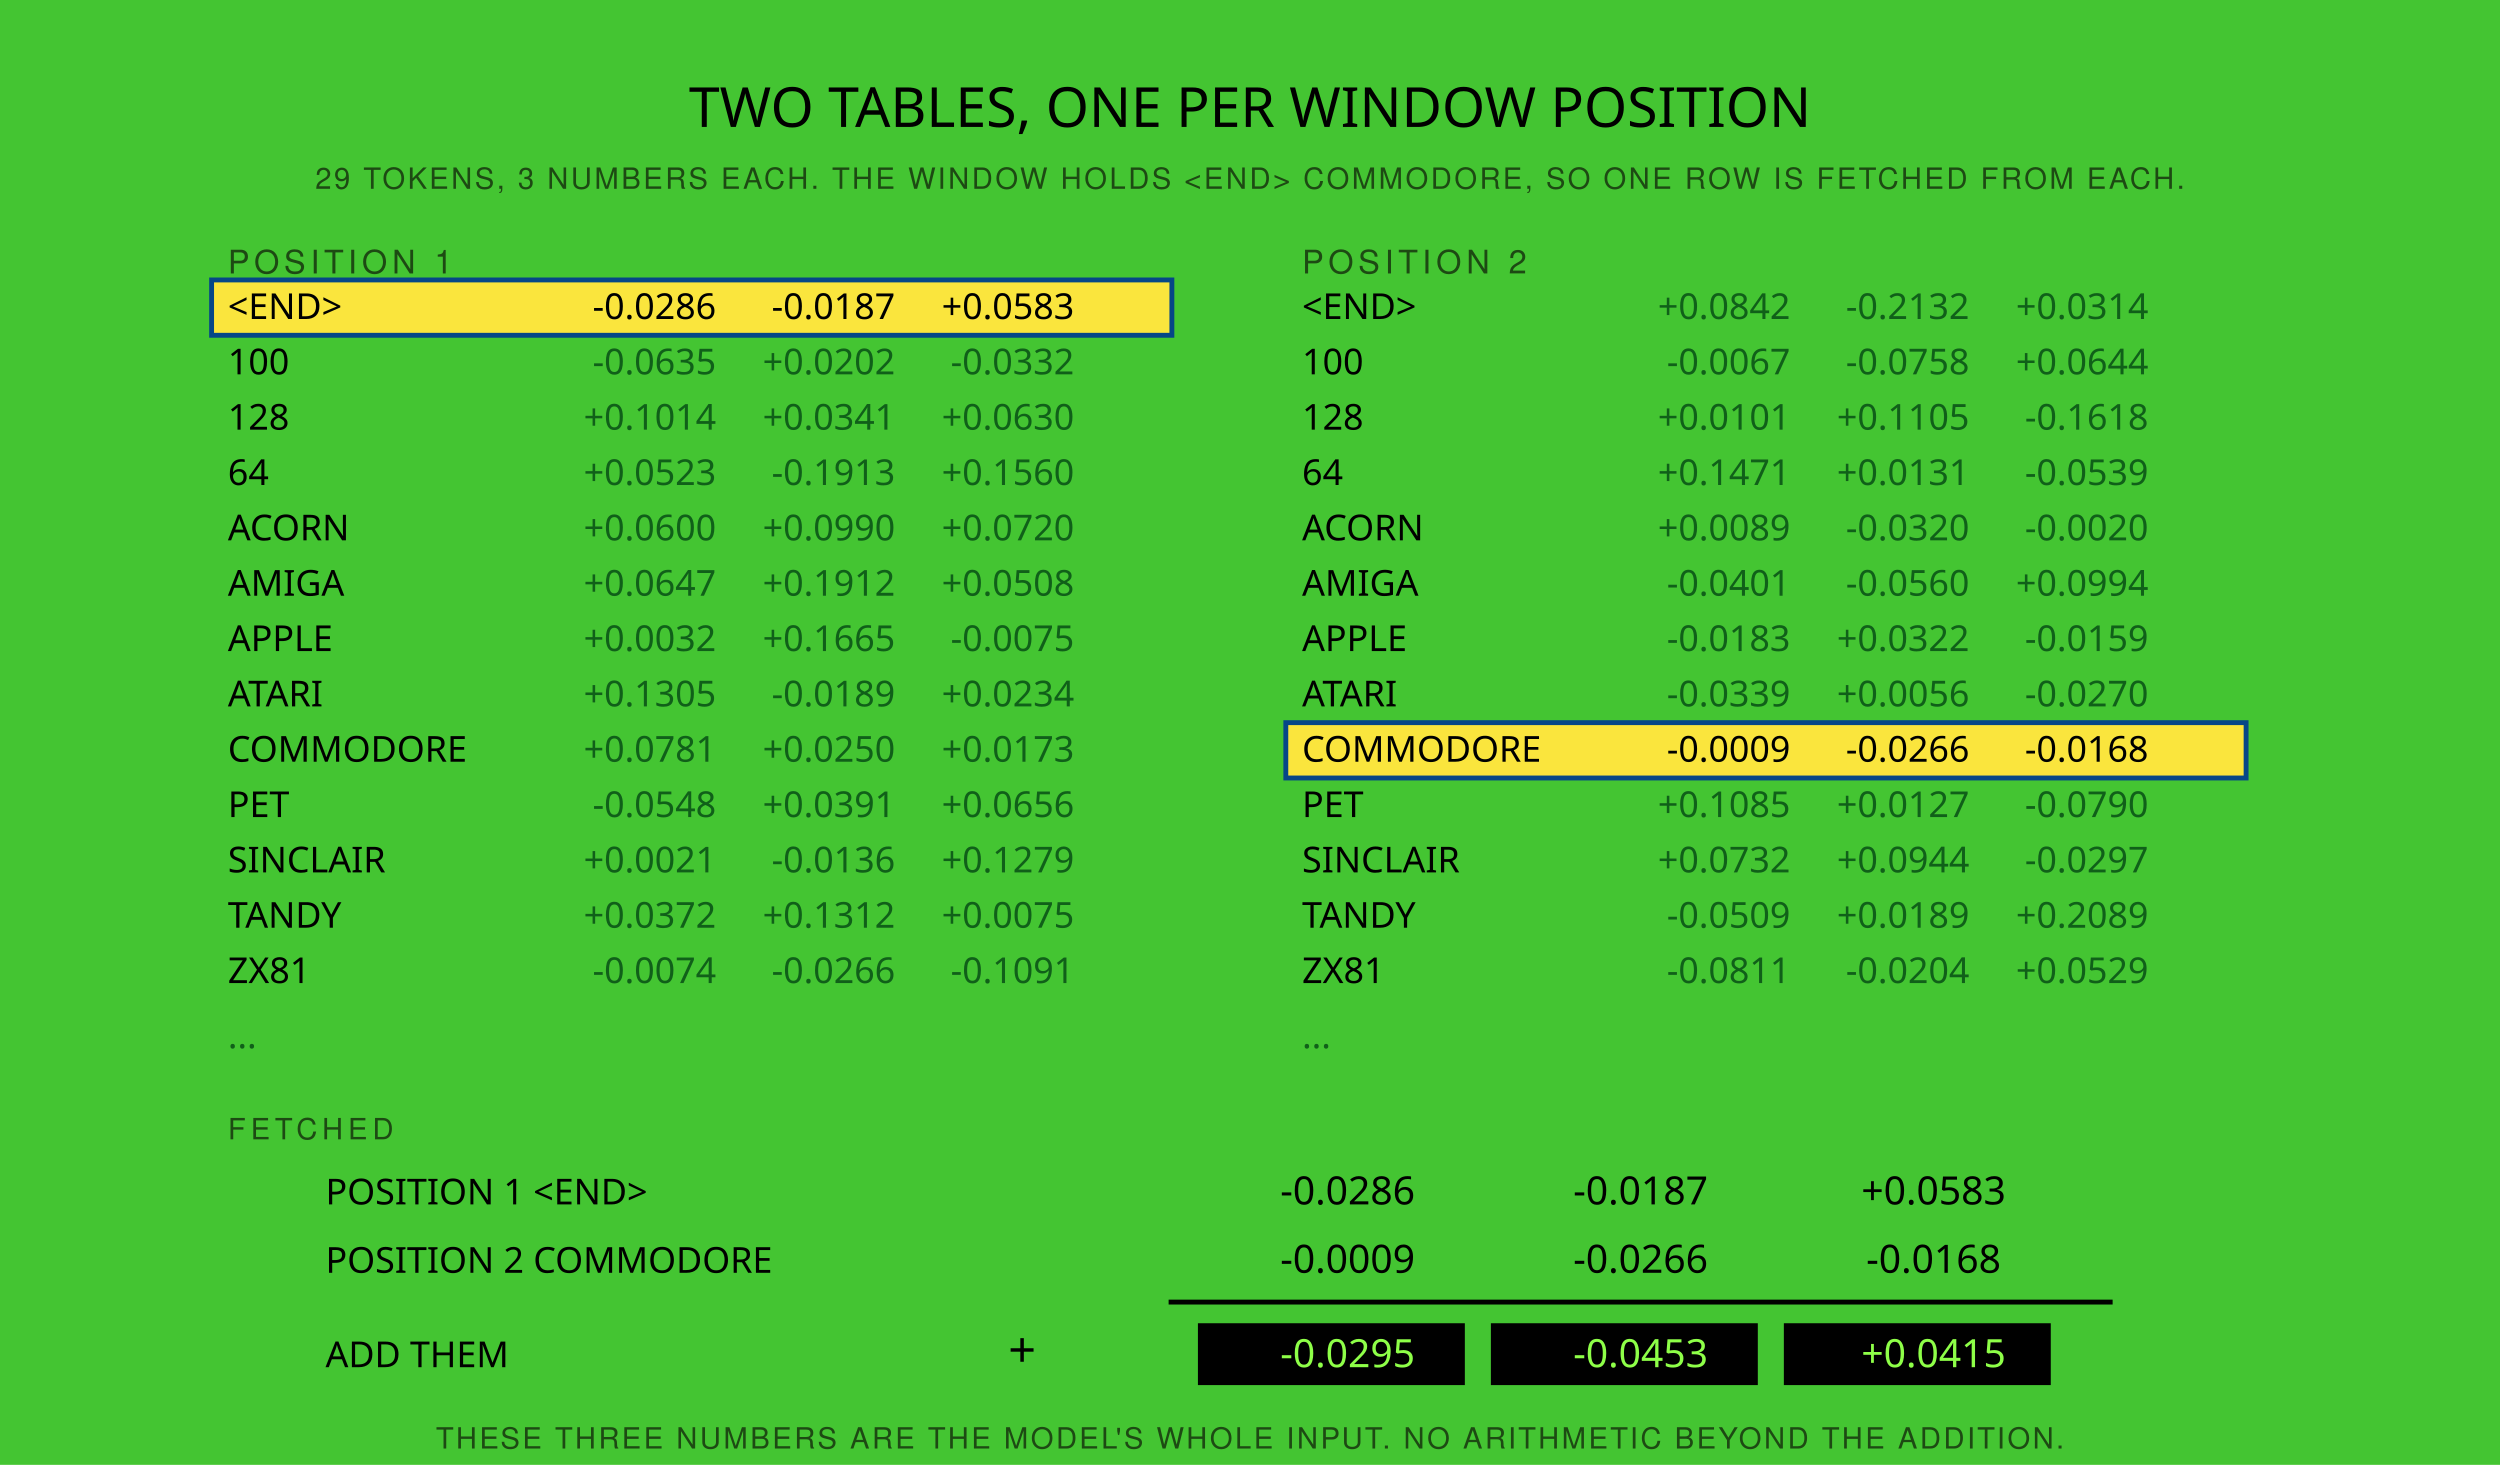
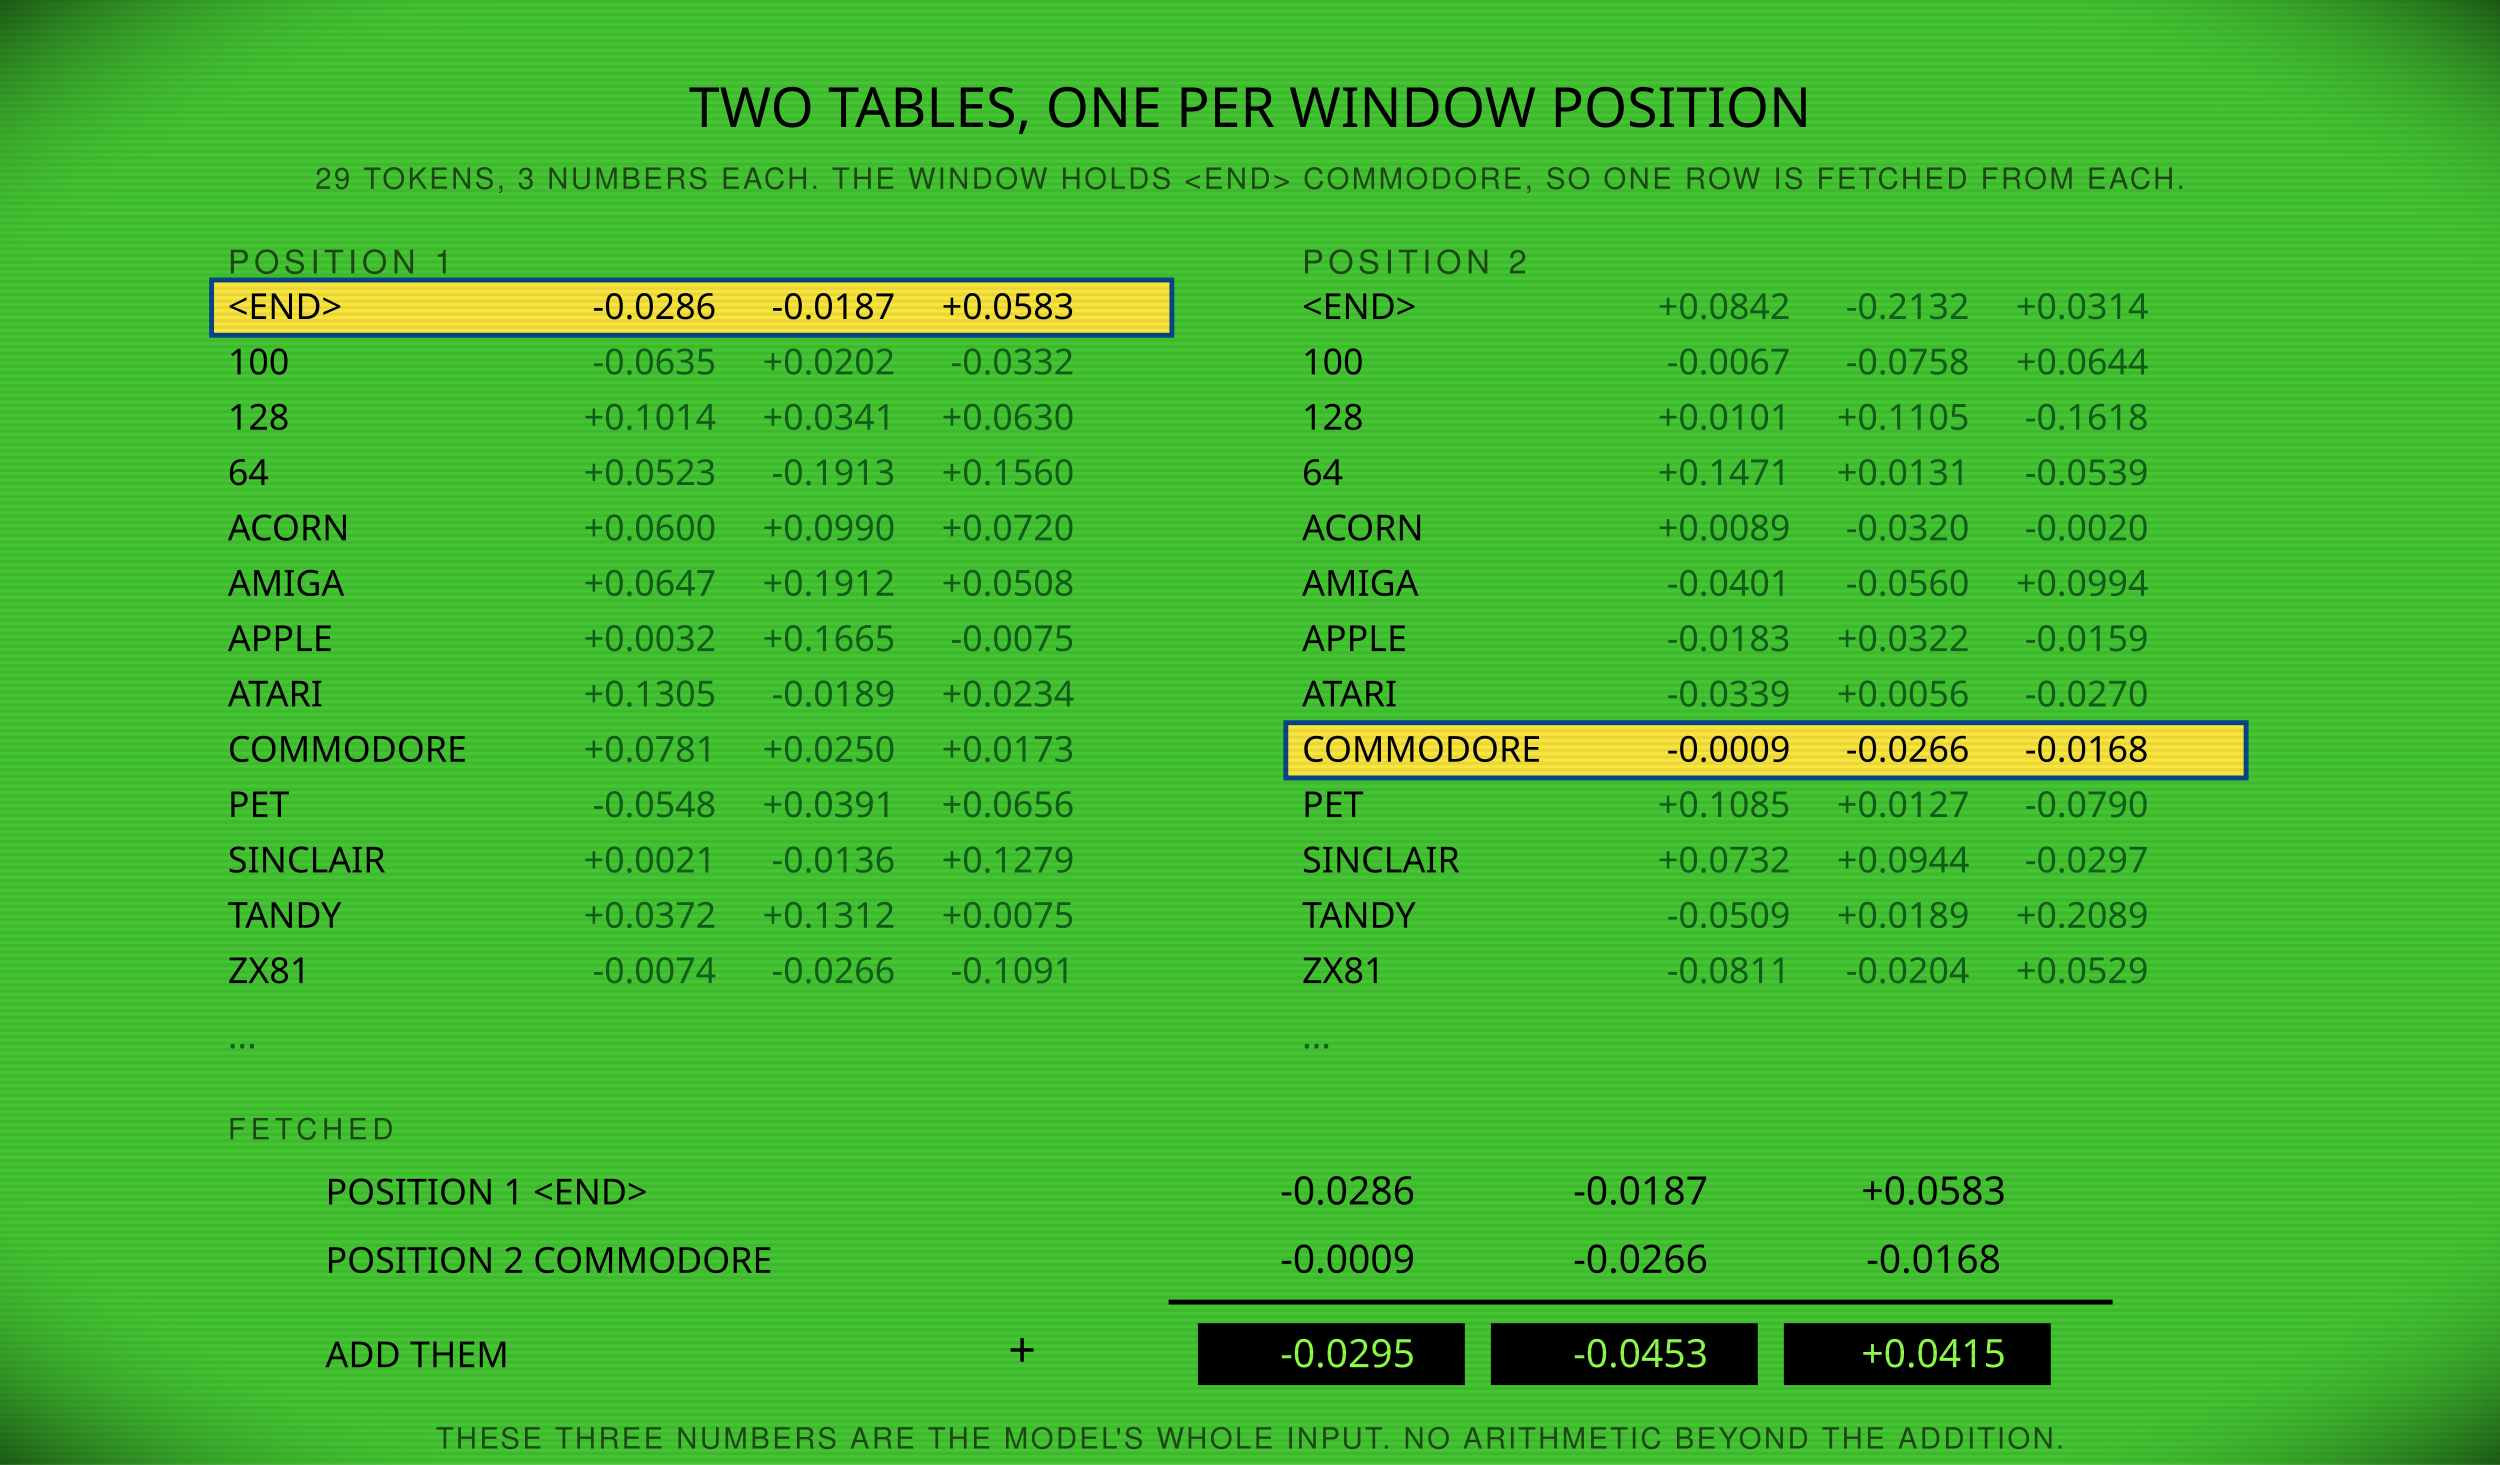
<svg xmlns="http://www.w3.org/2000/svg" width="1536" height="900" viewBox="0 0 1536 900">
+   <defs>
+     <pattern id="scan" width="4" height="4" patternUnits="userSpaceOnUse">
+       <rect width="4" height="2" fill="#000" fill-opacity="0.07" />
+     </pattern>
+     <radialGradient id="vig" cx="50%" cy="50%" r="72%">
+       <stop offset="80%" stop-color="#44C532" stop-opacity="0" />
+       <stop offset="100%" stop-color="#0a2a08" stop-opacity="0.85" />
+     </radialGradient>
+   </defs>
  <rect width="1536" height="900" fill="#44C532" />
  <text x="768.0" y="78" font-family="Hot CoCo" font-size="34" fill="#000000" text-anchor="middle" letter-spacing="0" font-weight="normal">TWO TABLES, ONE PER WINDOW POSITION</text>
  <text x="768.0" y="116" font-family="Helvetica Neue, Helvetica, Arial, sans-serif" font-size="18" fill="#1D4A13" text-anchor="middle" letter-spacing="1.5" font-weight="normal">29 TOKENS, 3 NUMBERS EACH. THE WINDOW HOLDS &lt;END&gt; COMMODORE, SO ONE ROW IS FETCHED FROM EACH.</text>
  <text x="140" y="168" font-family="Helvetica Neue, Helvetica, Arial, sans-serif" font-size="20" fill="#1D4A13" text-anchor="start" letter-spacing="3" font-weight="normal">POSITION 1</text>
  <rect x="130" y="172" width="590" height="34" fill="#FAE53D" stroke="#064787" stroke-width="3" />
  <text x="140" y="196" font-family="Hot CoCo" font-size="22" fill="#000000" text-anchor="start" letter-spacing="0" font-weight="normal">&lt;END&gt;</text>
  <text x="440" y="196" font-family="Hot CoCo" font-size="22" fill="#000000" text-anchor="end" letter-spacing="0" font-weight="normal">-0.0286</text>
  <text x="550" y="196" font-family="Hot CoCo" font-size="22" fill="#000000" text-anchor="end" letter-spacing="0" font-weight="normal">-0.0187</text>
  <text x="660" y="196" font-family="Hot CoCo" font-size="22" fill="#000000" text-anchor="end" letter-spacing="0" font-weight="normal">+0.0583</text>
  <text x="140" y="230" font-family="Hot CoCo" font-size="22" fill="#000000" text-anchor="start" letter-spacing="0" font-weight="normal">100</text>
  <text x="440" y="230" font-family="Hot CoCo" font-size="22" fill="#106019" text-anchor="end" letter-spacing="0" font-weight="normal">-0.0635</text>
  <text x="550" y="230" font-family="Hot CoCo" font-size="22" fill="#106019" text-anchor="end" letter-spacing="0" font-weight="normal">+0.0202</text>
  <text x="660" y="230" font-family="Hot CoCo" font-size="22" fill="#106019" text-anchor="end" letter-spacing="0" font-weight="normal">-0.0332</text>
  <text x="140" y="264" font-family="Hot CoCo" font-size="22" fill="#000000" text-anchor="start" letter-spacing="0" font-weight="normal">128</text>
  <text x="440" y="264" font-family="Hot CoCo" font-size="22" fill="#106019" text-anchor="end" letter-spacing="0" font-weight="normal">+0.1014</text>
  <text x="550" y="264" font-family="Hot CoCo" font-size="22" fill="#106019" text-anchor="end" letter-spacing="0" font-weight="normal">+0.0341</text>
  <text x="660" y="264" font-family="Hot CoCo" font-size="22" fill="#106019" text-anchor="end" letter-spacing="0" font-weight="normal">+0.0630</text>
  <text x="140" y="298" font-family="Hot CoCo" font-size="22" fill="#000000" text-anchor="start" letter-spacing="0" font-weight="normal">64</text>
  <text x="440" y="298" font-family="Hot CoCo" font-size="22" fill="#106019" text-anchor="end" letter-spacing="0" font-weight="normal">+0.0523</text>
  <text x="550" y="298" font-family="Hot CoCo" font-size="22" fill="#106019" text-anchor="end" letter-spacing="0" font-weight="normal">-0.1913</text>
  <text x="660" y="298" font-family="Hot CoCo" font-size="22" fill="#106019" text-anchor="end" letter-spacing="0" font-weight="normal">+0.1560</text>
  <text x="140" y="332" font-family="Hot CoCo" font-size="22" fill="#000000" text-anchor="start" letter-spacing="0" font-weight="normal">ACORN</text>
  <text x="440" y="332" font-family="Hot CoCo" font-size="22" fill="#106019" text-anchor="end" letter-spacing="0" font-weight="normal">+0.0600</text>
  <text x="550" y="332" font-family="Hot CoCo" font-size="22" fill="#106019" text-anchor="end" letter-spacing="0" font-weight="normal">+0.0990</text>
  <text x="660" y="332" font-family="Hot CoCo" font-size="22" fill="#106019" text-anchor="end" letter-spacing="0" font-weight="normal">+0.0720</text>
  <text x="140" y="366" font-family="Hot CoCo" font-size="22" fill="#000000" text-anchor="start" letter-spacing="0" font-weight="normal">AMIGA</text>
  <text x="440" y="366" font-family="Hot CoCo" font-size="22" fill="#106019" text-anchor="end" letter-spacing="0" font-weight="normal">+0.0647</text>
  <text x="550" y="366" font-family="Hot CoCo" font-size="22" fill="#106019" text-anchor="end" letter-spacing="0" font-weight="normal">+0.1912</text>
  <text x="660" y="366" font-family="Hot CoCo" font-size="22" fill="#106019" text-anchor="end" letter-spacing="0" font-weight="normal">+0.0508</text>
  <text x="140" y="400" font-family="Hot CoCo" font-size="22" fill="#000000" text-anchor="start" letter-spacing="0" font-weight="normal">APPLE</text>
  <text x="440" y="400" font-family="Hot CoCo" font-size="22" fill="#106019" text-anchor="end" letter-spacing="0" font-weight="normal">+0.0032</text>
  <text x="550" y="400" font-family="Hot CoCo" font-size="22" fill="#106019" text-anchor="end" letter-spacing="0" font-weight="normal">+0.1665</text>
  <text x="660" y="400" font-family="Hot CoCo" font-size="22" fill="#106019" text-anchor="end" letter-spacing="0" font-weight="normal">-0.0075</text>
  <text x="140" y="434" font-family="Hot CoCo" font-size="22" fill="#000000" text-anchor="start" letter-spacing="0" font-weight="normal">ATARI</text>
  <text x="440" y="434" font-family="Hot CoCo" font-size="22" fill="#106019" text-anchor="end" letter-spacing="0" font-weight="normal">+0.1305</text>
  <text x="550" y="434" font-family="Hot CoCo" font-size="22" fill="#106019" text-anchor="end" letter-spacing="0" font-weight="normal">-0.0189</text>
  <text x="660" y="434" font-family="Hot CoCo" font-size="22" fill="#106019" text-anchor="end" letter-spacing="0" font-weight="normal">+0.0234</text>
  <text x="140" y="468" font-family="Hot CoCo" font-size="22" fill="#000000" text-anchor="start" letter-spacing="0" font-weight="normal">COMMODORE</text>
  <text x="440" y="468" font-family="Hot CoCo" font-size="22" fill="#106019" text-anchor="end" letter-spacing="0" font-weight="normal">+0.0781</text>
  <text x="550" y="468" font-family="Hot CoCo" font-size="22" fill="#106019" text-anchor="end" letter-spacing="0" font-weight="normal">+0.0250</text>
  <text x="660" y="468" font-family="Hot CoCo" font-size="22" fill="#106019" text-anchor="end" letter-spacing="0" font-weight="normal">+0.0173</text>
  <text x="140" y="502" font-family="Hot CoCo" font-size="22" fill="#000000" text-anchor="start" letter-spacing="0" font-weight="normal">PET</text>
  <text x="440" y="502" font-family="Hot CoCo" font-size="22" fill="#106019" text-anchor="end" letter-spacing="0" font-weight="normal">-0.0548</text>
  <text x="550" y="502" font-family="Hot CoCo" font-size="22" fill="#106019" text-anchor="end" letter-spacing="0" font-weight="normal">+0.0391</text>
  <text x="660" y="502" font-family="Hot CoCo" font-size="22" fill="#106019" text-anchor="end" letter-spacing="0" font-weight="normal">+0.0656</text>
  <text x="140" y="536" font-family="Hot CoCo" font-size="22" fill="#000000" text-anchor="start" letter-spacing="0" font-weight="normal">SINCLAIR</text>
  <text x="440" y="536" font-family="Hot CoCo" font-size="22" fill="#106019" text-anchor="end" letter-spacing="0" font-weight="normal">+0.0021</text>
  <text x="550" y="536" font-family="Hot CoCo" font-size="22" fill="#106019" text-anchor="end" letter-spacing="0" font-weight="normal">-0.0136</text>
  <text x="660" y="536" font-family="Hot CoCo" font-size="22" fill="#106019" text-anchor="end" letter-spacing="0" font-weight="normal">+0.1279</text>
  <text x="140" y="570" font-family="Hot CoCo" font-size="22" fill="#000000" text-anchor="start" letter-spacing="0" font-weight="normal">TANDY</text>
  <text x="440" y="570" font-family="Hot CoCo" font-size="22" fill="#106019" text-anchor="end" letter-spacing="0" font-weight="normal">+0.0372</text>
  <text x="550" y="570" font-family="Hot CoCo" font-size="22" fill="#106019" text-anchor="end" letter-spacing="0" font-weight="normal">+0.1312</text>
  <text x="660" y="570" font-family="Hot CoCo" font-size="22" fill="#106019" text-anchor="end" letter-spacing="0" font-weight="normal">+0.0075</text>
  <text x="140" y="604" font-family="Hot CoCo" font-size="22" fill="#000000" text-anchor="start" letter-spacing="0" font-weight="normal">ZX81</text>
  <text x="440" y="604" font-family="Hot CoCo" font-size="22" fill="#106019" text-anchor="end" letter-spacing="0" font-weight="normal">-0.0074</text>
  <text x="550" y="604" font-family="Hot CoCo" font-size="22" fill="#106019" text-anchor="end" letter-spacing="0" font-weight="normal">-0.0266</text>
  <text x="660" y="604" font-family="Hot CoCo" font-size="22" fill="#106019" text-anchor="end" letter-spacing="0" font-weight="normal">-0.1091</text>
  <text x="140" y="644" font-family="Hot CoCo" font-size="22" fill="#106019" text-anchor="start" letter-spacing="0" font-weight="normal">...</text>
  <text x="800" y="168" font-family="Helvetica Neue, Helvetica, Arial, sans-serif" font-size="20" fill="#1D4A13" text-anchor="start" letter-spacing="3" font-weight="normal">POSITION 2</text>
  <text x="800" y="196" font-family="Hot CoCo" font-size="22" fill="#000000" text-anchor="start" letter-spacing="0" font-weight="normal">&lt;END&gt;</text>
  <text x="1100" y="196" font-family="Hot CoCo" font-size="22" fill="#106019" text-anchor="end" letter-spacing="0" font-weight="normal">+0.0842</text>
  <text x="1210" y="196" font-family="Hot CoCo" font-size="22" fill="#106019" text-anchor="end" letter-spacing="0" font-weight="normal">-0.2132</text>
  <text x="1320" y="196" font-family="Hot CoCo" font-size="22" fill="#106019" text-anchor="end" letter-spacing="0" font-weight="normal">+0.0314</text>
  <text x="800" y="230" font-family="Hot CoCo" font-size="22" fill="#000000" text-anchor="start" letter-spacing="0" font-weight="normal">100</text>
  <text x="1100" y="230" font-family="Hot CoCo" font-size="22" fill="#106019" text-anchor="end" letter-spacing="0" font-weight="normal">-0.0067</text>
  <text x="1210" y="230" font-family="Hot CoCo" font-size="22" fill="#106019" text-anchor="end" letter-spacing="0" font-weight="normal">-0.0758</text>
  <text x="1320" y="230" font-family="Hot CoCo" font-size="22" fill="#106019" text-anchor="end" letter-spacing="0" font-weight="normal">+0.0644</text>
  <text x="800" y="264" font-family="Hot CoCo" font-size="22" fill="#000000" text-anchor="start" letter-spacing="0" font-weight="normal">128</text>
  <text x="1100" y="264" font-family="Hot CoCo" font-size="22" fill="#106019" text-anchor="end" letter-spacing="0" font-weight="normal">+0.0101</text>
  <text x="1210" y="264" font-family="Hot CoCo" font-size="22" fill="#106019" text-anchor="end" letter-spacing="0" font-weight="normal">+0.1105</text>
  <text x="1320" y="264" font-family="Hot CoCo" font-size="22" fill="#106019" text-anchor="end" letter-spacing="0" font-weight="normal">-0.1618</text>
  <text x="800" y="298" font-family="Hot CoCo" font-size="22" fill="#000000" text-anchor="start" letter-spacing="0" font-weight="normal">64</text>
  <text x="1100" y="298" font-family="Hot CoCo" font-size="22" fill="#106019" text-anchor="end" letter-spacing="0" font-weight="normal">+0.1471</text>
  <text x="1210" y="298" font-family="Hot CoCo" font-size="22" fill="#106019" text-anchor="end" letter-spacing="0" font-weight="normal">+0.0131</text>
  <text x="1320" y="298" font-family="Hot CoCo" font-size="22" fill="#106019" text-anchor="end" letter-spacing="0" font-weight="normal">-0.0539</text>
  <text x="800" y="332" font-family="Hot CoCo" font-size="22" fill="#000000" text-anchor="start" letter-spacing="0" font-weight="normal">ACORN</text>
  <text x="1100" y="332" font-family="Hot CoCo" font-size="22" fill="#106019" text-anchor="end" letter-spacing="0" font-weight="normal">+0.0089</text>
  <text x="1210" y="332" font-family="Hot CoCo" font-size="22" fill="#106019" text-anchor="end" letter-spacing="0" font-weight="normal">-0.0320</text>
  <text x="1320" y="332" font-family="Hot CoCo" font-size="22" fill="#106019" text-anchor="end" letter-spacing="0" font-weight="normal">-0.0020</text>
  <text x="800" y="366" font-family="Hot CoCo" font-size="22" fill="#000000" text-anchor="start" letter-spacing="0" font-weight="normal">AMIGA</text>
  <text x="1100" y="366" font-family="Hot CoCo" font-size="22" fill="#106019" text-anchor="end" letter-spacing="0" font-weight="normal">-0.0401</text>
  <text x="1210" y="366" font-family="Hot CoCo" font-size="22" fill="#106019" text-anchor="end" letter-spacing="0" font-weight="normal">-0.0560</text>
  <text x="1320" y="366" font-family="Hot CoCo" font-size="22" fill="#106019" text-anchor="end" letter-spacing="0" font-weight="normal">+0.0994</text>
  <text x="800" y="400" font-family="Hot CoCo" font-size="22" fill="#000000" text-anchor="start" letter-spacing="0" font-weight="normal">APPLE</text>
  <text x="1100" y="400" font-family="Hot CoCo" font-size="22" fill="#106019" text-anchor="end" letter-spacing="0" font-weight="normal">-0.0183</text>
  <text x="1210" y="400" font-family="Hot CoCo" font-size="22" fill="#106019" text-anchor="end" letter-spacing="0" font-weight="normal">+0.0322</text>
  <text x="1320" y="400" font-family="Hot CoCo" font-size="22" fill="#106019" text-anchor="end" letter-spacing="0" font-weight="normal">-0.0159</text>
  <text x="800" y="434" font-family="Hot CoCo" font-size="22" fill="#000000" text-anchor="start" letter-spacing="0" font-weight="normal">ATARI</text>
  <text x="1100" y="434" font-family="Hot CoCo" font-size="22" fill="#106019" text-anchor="end" letter-spacing="0" font-weight="normal">-0.0339</text>
  <text x="1210" y="434" font-family="Hot CoCo" font-size="22" fill="#106019" text-anchor="end" letter-spacing="0" font-weight="normal">+0.0056</text>
  <text x="1320" y="434" font-family="Hot CoCo" font-size="22" fill="#106019" text-anchor="end" letter-spacing="0" font-weight="normal">-0.0270</text>
  <rect x="790" y="444" width="590" height="34" fill="#FAE53D" stroke="#064787" stroke-width="3" />
  <text x="800" y="468" font-family="Hot CoCo" font-size="22" fill="#000000" text-anchor="start" letter-spacing="0" font-weight="normal">COMMODORE</text>
  <text x="1100" y="468" font-family="Hot CoCo" font-size="22" fill="#000000" text-anchor="end" letter-spacing="0" font-weight="normal">-0.0009</text>
  <text x="1210" y="468" font-family="Hot CoCo" font-size="22" fill="#000000" text-anchor="end" letter-spacing="0" font-weight="normal">-0.0266</text>
  <text x="1320" y="468" font-family="Hot CoCo" font-size="22" fill="#000000" text-anchor="end" letter-spacing="0" font-weight="normal">-0.0168</text>
  <text x="800" y="502" font-family="Hot CoCo" font-size="22" fill="#000000" text-anchor="start" letter-spacing="0" font-weight="normal">PET</text>
  <text x="1100" y="502" font-family="Hot CoCo" font-size="22" fill="#106019" text-anchor="end" letter-spacing="0" font-weight="normal">+0.1085</text>
  <text x="1210" y="502" font-family="Hot CoCo" font-size="22" fill="#106019" text-anchor="end" letter-spacing="0" font-weight="normal">+0.0127</text>
  <text x="1320" y="502" font-family="Hot CoCo" font-size="22" fill="#106019" text-anchor="end" letter-spacing="0" font-weight="normal">-0.0790</text>
  <text x="800" y="536" font-family="Hot CoCo" font-size="22" fill="#000000" text-anchor="start" letter-spacing="0" font-weight="normal">SINCLAIR</text>
  <text x="1100" y="536" font-family="Hot CoCo" font-size="22" fill="#106019" text-anchor="end" letter-spacing="0" font-weight="normal">+0.0732</text>
  <text x="1210" y="536" font-family="Hot CoCo" font-size="22" fill="#106019" text-anchor="end" letter-spacing="0" font-weight="normal">+0.0944</text>
  <text x="1320" y="536" font-family="Hot CoCo" font-size="22" fill="#106019" text-anchor="end" letter-spacing="0" font-weight="normal">-0.0297</text>
  <text x="800" y="570" font-family="Hot CoCo" font-size="22" fill="#000000" text-anchor="start" letter-spacing="0" font-weight="normal">TANDY</text>
  <text x="1100" y="570" font-family="Hot CoCo" font-size="22" fill="#106019" text-anchor="end" letter-spacing="0" font-weight="normal">-0.0509</text>
  <text x="1210" y="570" font-family="Hot CoCo" font-size="22" fill="#106019" text-anchor="end" letter-spacing="0" font-weight="normal">+0.0189</text>
  <text x="1320" y="570" font-family="Hot CoCo" font-size="22" fill="#106019" text-anchor="end" letter-spacing="0" font-weight="normal">+0.2089</text>
  <text x="800" y="604" font-family="Hot CoCo" font-size="22" fill="#000000" text-anchor="start" letter-spacing="0" font-weight="normal">ZX81</text>
  <text x="1100" y="604" font-family="Hot CoCo" font-size="22" fill="#106019" text-anchor="end" letter-spacing="0" font-weight="normal">-0.0811</text>
  <text x="1210" y="604" font-family="Hot CoCo" font-size="22" fill="#106019" text-anchor="end" letter-spacing="0" font-weight="normal">-0.0204</text>
  <text x="1320" y="604" font-family="Hot CoCo" font-size="22" fill="#106019" text-anchor="end" letter-spacing="0" font-weight="normal">+0.0529</text>
  <text x="800" y="644" font-family="Hot CoCo" font-size="22" fill="#106019" text-anchor="start" letter-spacing="0" font-weight="normal">...</text>
  <text x="140" y="700" font-family="Helvetica Neue, Helvetica, Arial, sans-serif" font-size="18" fill="#1D4A13" text-anchor="start" letter-spacing="3" font-weight="normal">FETCHED</text>
  <text x="200" y="740" font-family="Hot CoCo" font-size="22" fill="#000000" text-anchor="start" letter-spacing="0" font-weight="normal">POSITION 1  &lt;END&gt;</text>
  <text x="828.0" y="740" font-family="Hot CoCo" font-size="24" fill="#000000" text-anchor="middle" letter-spacing="0" font-weight="normal">-0.0286</text>
  <text x="1008.0" y="740" font-family="Hot CoCo" font-size="24" fill="#000000" text-anchor="middle" letter-spacing="0" font-weight="normal">-0.0187</text>
  <text x="1188.0" y="740" font-family="Hot CoCo" font-size="24" fill="#000000" text-anchor="middle" letter-spacing="0" font-weight="normal">+0.0583</text>
  <text x="200" y="782" font-family="Hot CoCo" font-size="22" fill="#000000" text-anchor="start" letter-spacing="0" font-weight="normal">POSITION 2  COMMODORE</text>
  <text x="828.0" y="782" font-family="Hot CoCo" font-size="24" fill="#000000" text-anchor="middle" letter-spacing="0" font-weight="normal">-0.0009</text>
  <text x="1008.0" y="782" font-family="Hot CoCo" font-size="24" fill="#000000" text-anchor="middle" letter-spacing="0" font-weight="normal">-0.0266</text>
  <text x="1188.0" y="782" font-family="Hot CoCo" font-size="24" fill="#000000" text-anchor="middle" letter-spacing="0" font-weight="normal">-0.0168</text>
  <line x1="718.0" y1="800" x2="1298.0" y2="800" stroke="#000000" stroke-width="3" />
  <text x="628.0" y="840" font-family="Hot CoCo" font-size="30" fill="#000000" text-anchor="middle" letter-spacing="0" font-weight="normal">+</text>
  <text x="200" y="840" font-family="Hot CoCo" font-size="22" fill="#000000" text-anchor="start" letter-spacing="0" font-weight="normal">ADD THEM</text>
  <rect x="736.0" y="813" width="164" height="38" fill="#000000" />
  <text x="828.0" y="840" font-family="Hot CoCo" font-size="24" fill="#8EFF48" text-anchor="middle" letter-spacing="0" font-weight="normal">-0.0295</text>
  <rect x="916.0" y="813" width="164" height="38" fill="#000000" />
  <text x="1008.0" y="840" font-family="Hot CoCo" font-size="24" fill="#8EFF48" text-anchor="middle" letter-spacing="0" font-weight="normal">-0.0453</text>
  <rect x="1096.0" y="813" width="164" height="38" fill="#000000" />
  <text x="1188.0" y="840" font-family="Hot CoCo" font-size="24" fill="#8EFF48" text-anchor="middle" letter-spacing="0" font-weight="normal">+0.0415</text>
  <text x="768.0" y="890" font-family="Helvetica Neue, Helvetica, Arial, sans-serif" font-size="18" fill="#1D4A13" text-anchor="middle" letter-spacing="1.5" font-weight="normal">THESE THREE NUMBERS ARE THE MODEL'S WHOLE INPUT. NO ARITHMETIC BEYOND THE ADDITION.</text>
+   <rect width="1536" height="900" fill="url(#scan)" />
+   <rect width="1536" height="900" fill="url(#vig)" />
</svg>
